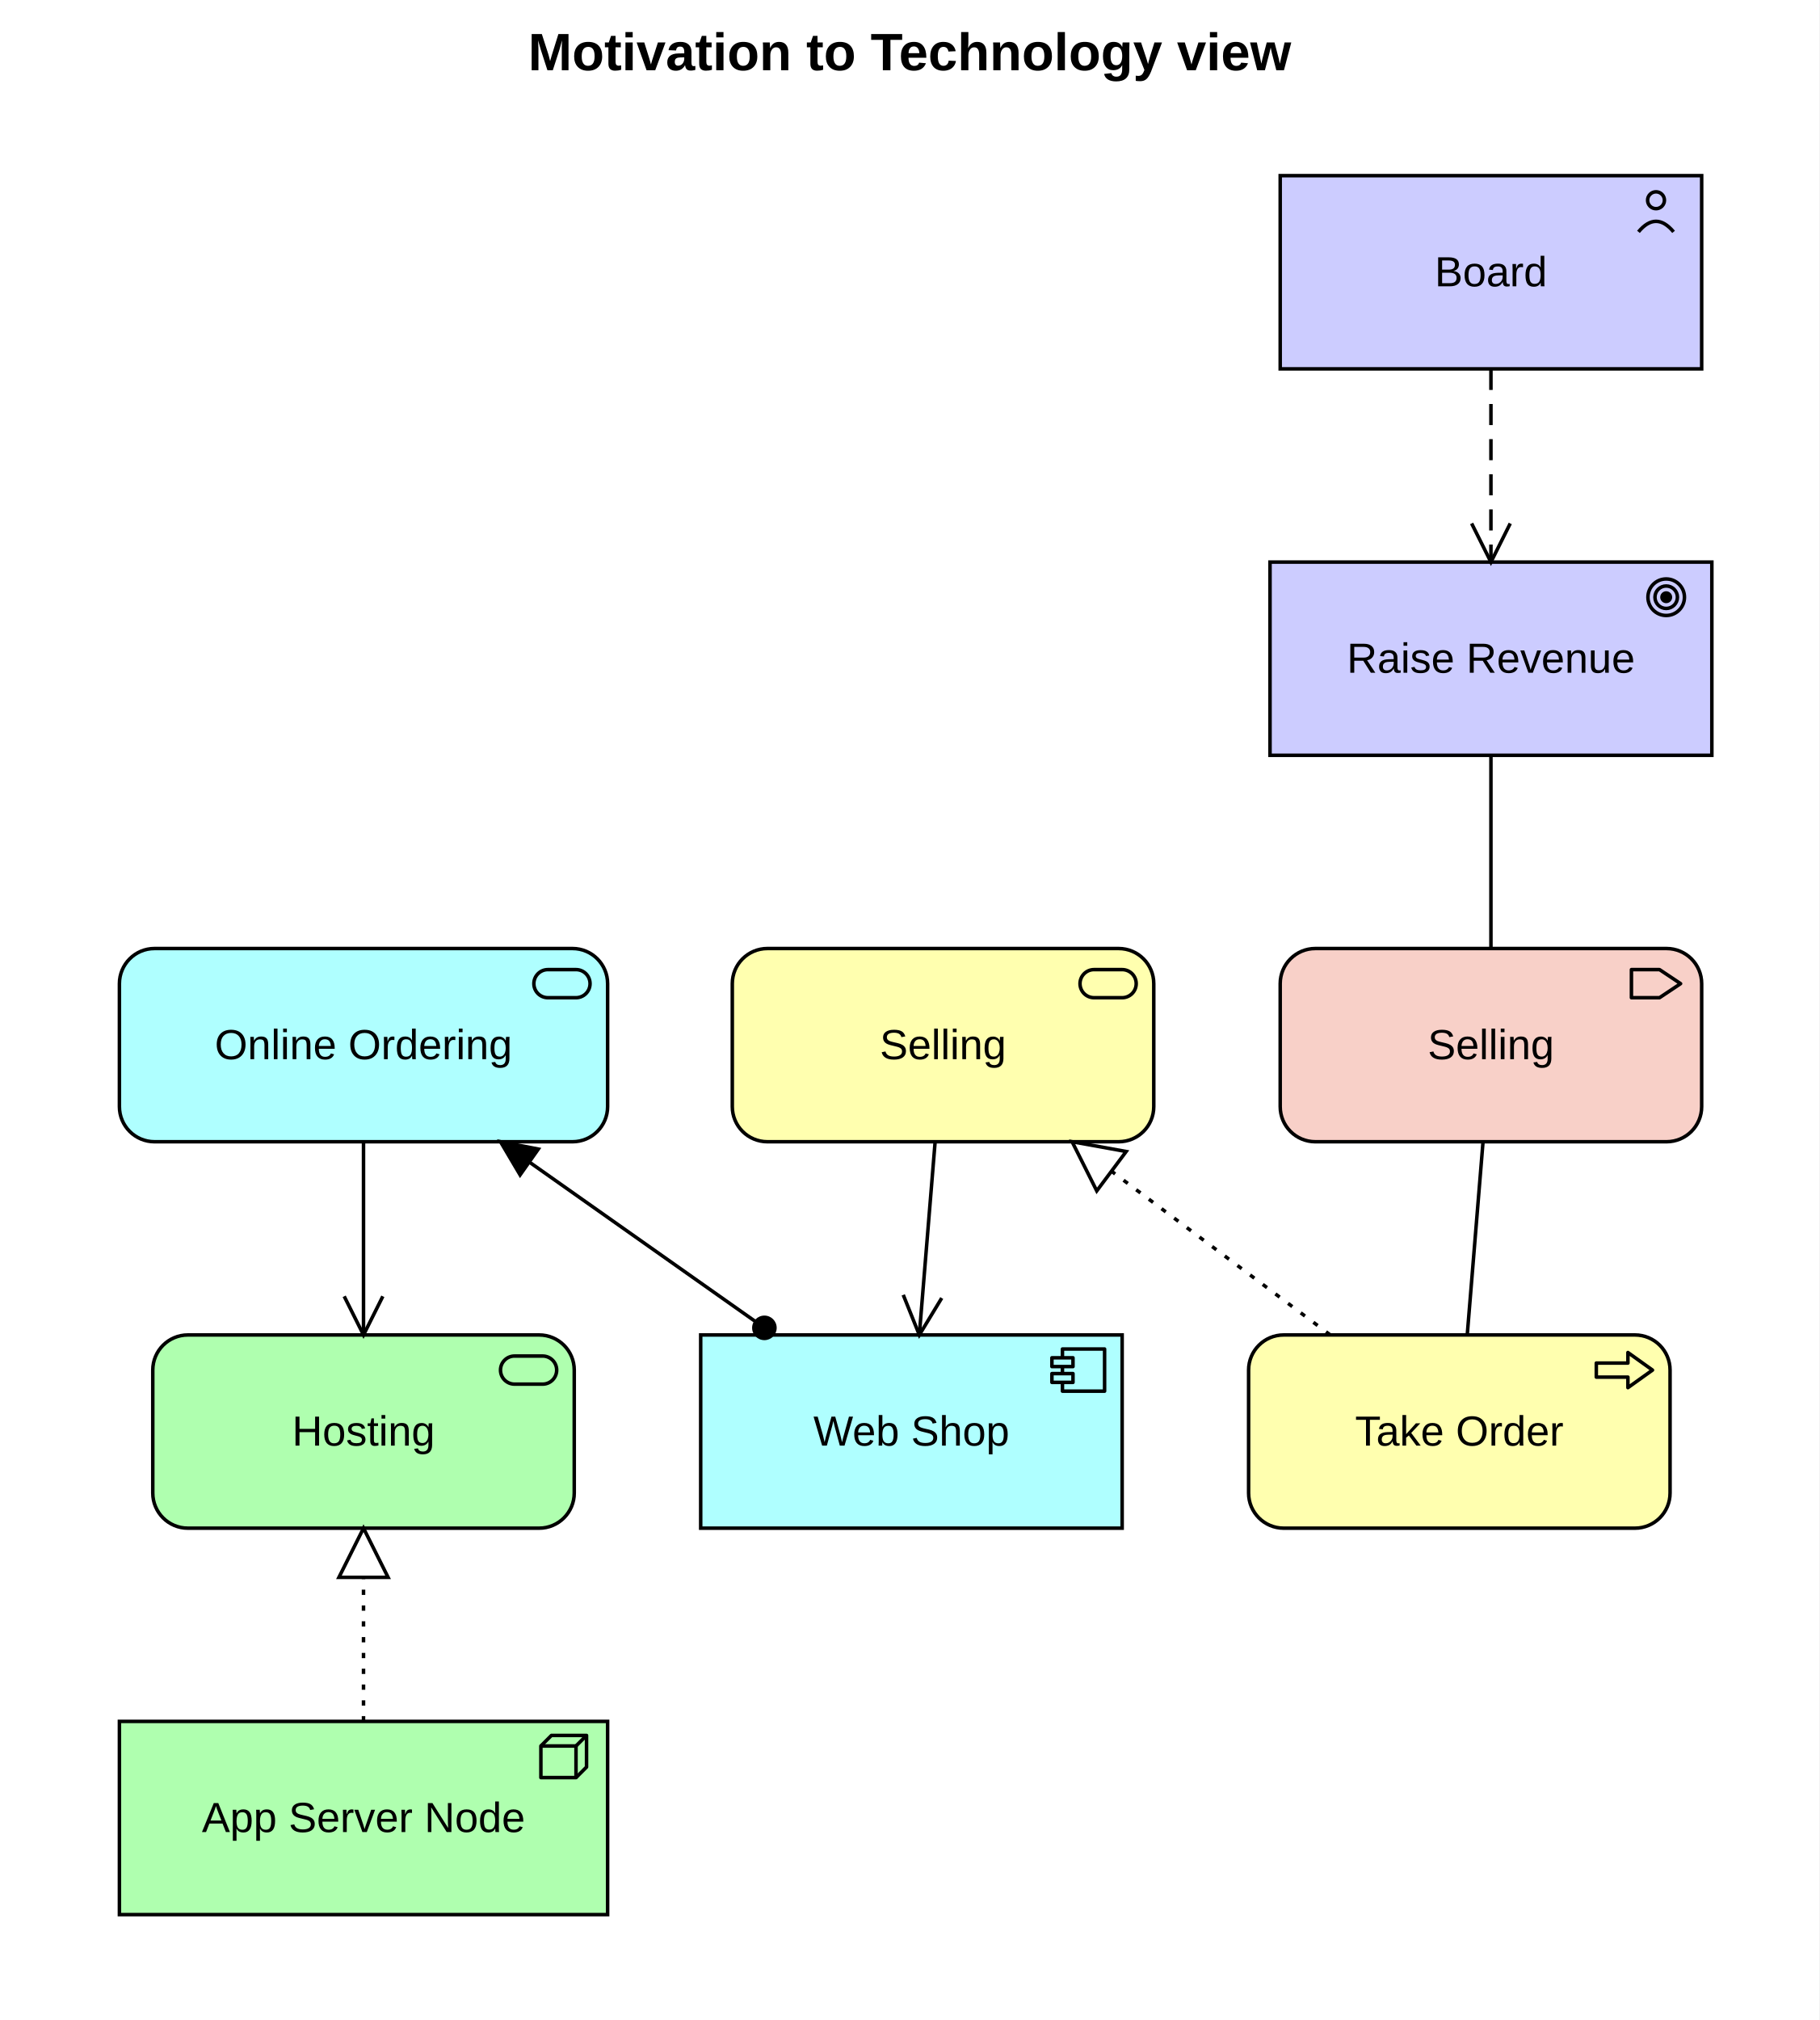
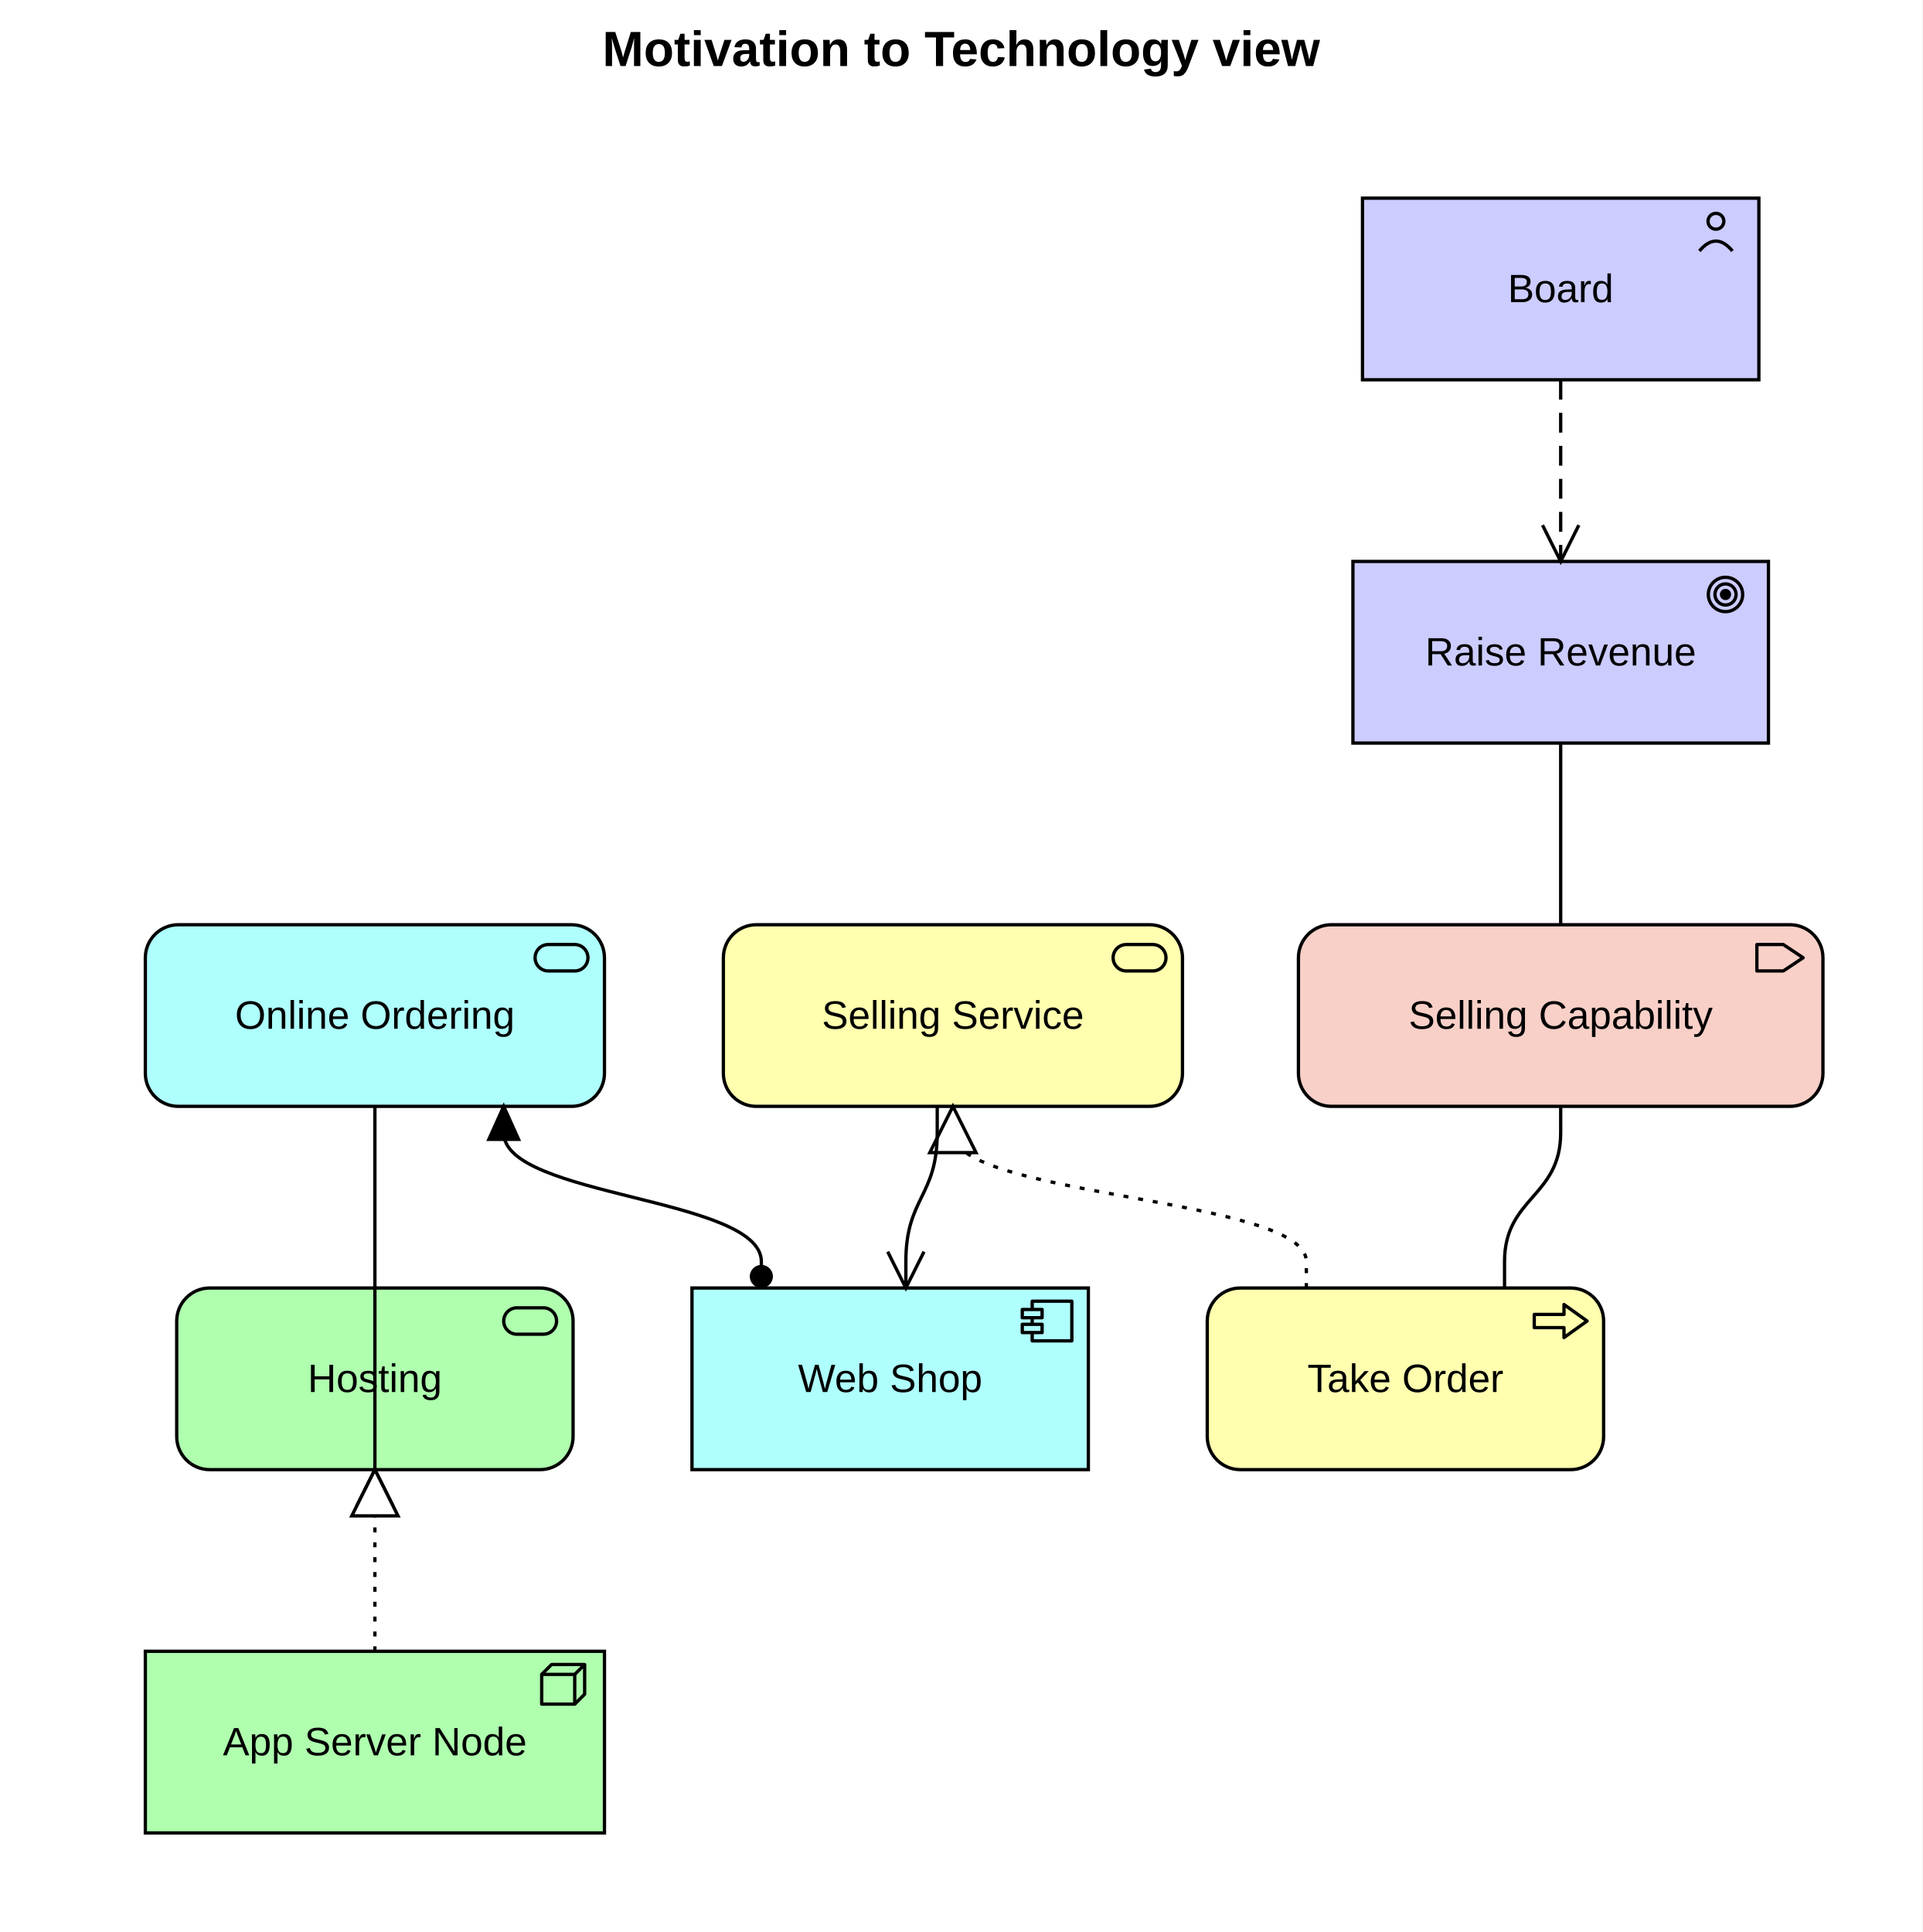
- <svg xmlns="http://www.w3.org/2000/svg" width="518" height="575" viewBox="0 0 518 575" font-family="Arial, Helvetica, sans-serif" font-size="12">
-   <rect x="0" y="0" width="518" height="575" fill="#ffffff" />
-   <text x="259" y="20" text-anchor="middle" font-size="15" font-weight="bold">Motivation to Technology view</text>
-   <g transform="translate(0,30)">
+ <svg xmlns="http://www.w3.org/2000/svg" width="582" height="585" viewBox="0 0 582 585" font-family="Arial, Helvetica, sans-serif" font-size="12">
+   <rect x="0" y="0" width="582" height="585" fill="#ffffff" />
+   <text x="291" y="20" text-anchor="middle" font-size="15" font-weight="bold">Motivation to Technology view</text>
+   <g transform="translate(10,40)">
    <g class="element stakeholder" data-id="board">
-       <rect fill="#CCCCFF" stroke="#000000" stroke-width="1" x="364.5" y="20" width="120" height="55" rx="0" ry="0" />
+       <rect fill="#CCCCFF" stroke="#000000" stroke-width="1" x="402.5" y="20" width="120" height="55" rx="0" ry="0" />
      <g stroke="#000" stroke-width="1" stroke-linejoin="round" fill="none">
-         <circle cx="471.5" cy="27" r="2.4" />
-         <path d="M466.5,36 Q471.5,30 476.5,36" />
+         <circle cx="509.5" cy="27" r="2.4" />
+         <path d="M504.5,36 Q509.5,30 514.5,36" />
      </g>
-       <text x="424.5" y="51.5" text-anchor="middle">Board</text>
+       <text x="462.5" y="51.5" text-anchor="middle">Board</text>
    </g>
    <g class="element goal" data-id="raiseRev">
-       <rect fill="#CCCCFF" stroke="#000000" stroke-width="1" x="361.6" y="130" width="125.8" height="55" rx="0" ry="0" />
+       <rect fill="#CCCCFF" stroke="#000000" stroke-width="1" x="399.6" y="130" width="125.8" height="55" rx="0" ry="0" />
      <g stroke="#000" stroke-width="1" stroke-linejoin="round" fill="none">
-         <circle cx="474.4" cy="140" r="5.2" />
-         <circle cx="474.4" cy="140" r="3.2" />
-         <circle cx="474.4" cy="140" r="1.2" fill="#000" />
+         <circle cx="512.4" cy="140" r="5.2" />
+         <circle cx="512.4" cy="140" r="3.2" />
+         <circle cx="512.4" cy="140" r="1.2" fill="#000" />
      </g>
-       <text x="424.5" y="161.5" text-anchor="middle">Raise Revenue</text>
+       <text x="462.5" y="161.5" text-anchor="middle">Raise Revenue</text>
    </g>
    <g class="element capability" data-id="sellingCap">
-       <rect fill="#F8D0C8" stroke="#000000" stroke-width="1" x="364.5" y="240" width="120" height="55" rx="10" ry="10" />
-       <path stroke="#000" stroke-width="1" stroke-linejoin="round" fill="none" d="M464.5,246 H472.5 L478.5,250 L472.5,254 H464.5 Z" />
-       <text x="424.5" y="271.5" text-anchor="middle">Selling</text>
+       <rect fill="#F8D0C8" stroke="#000000" stroke-width="1" x="383.1" y="240" width="158.8" height="55" rx="10" ry="10" />
+       <path stroke="#000" stroke-width="1" stroke-linejoin="round" fill="none" d="M521.9,246 H529.9 L535.9,250 L529.9,254 H521.9 Z" />
+       <text x="462.5" y="271.5" text-anchor="middle">Selling Capability</text>
    </g>
    <g class="element business-process" data-id="takeOrder">
      <rect fill="#FFFFAF" stroke="#000000" stroke-width="1" x="355.5" y="350" width="120" height="55" rx="10" ry="10" />
      <path stroke="#000" stroke-width="1" stroke-linejoin="round" fill="none" d="M454.5,358 H463.5 V355 L470.5,360 L463.5,365 V362 H454.5 Z" />
      <text x="415.5" y="381.5" text-anchor="middle">Take Order</text>
    </g>
    <g class="element business-service" data-id="selling">
-       <rect fill="#FFFFAF" stroke="#000000" stroke-width="1" x="208.5" y="240" width="120" height="55" rx="10" ry="10" />
-       <rect stroke="#000" stroke-width="1" stroke-linejoin="round" fill="none" x="307.5" y="246" width="16" height="8" rx="4" ry="4" />
-       <text x="268.5" y="271.5" text-anchor="middle">Selling</text>
+       <rect fill="#FFFFAF" stroke="#000000" stroke-width="1" x="209" y="240" width="139" height="55" rx="10" ry="10" />
+       <rect stroke="#000" stroke-width="1" stroke-linejoin="round" fill="none" x="327" y="246" width="16" height="8" rx="4" ry="4" />
+       <text x="278.5" y="271.5" text-anchor="middle">Selling Service</text>
    </g>
    <g class="element application-component" data-id="webShop">
      <rect fill="#AFFFFF" stroke="#000000" stroke-width="1" x="199.5" y="350" width="120" height="55" rx="0" ry="0" />
      <g stroke="#000" stroke-width="1" stroke-linejoin="round" fill="#AFFFFF">
        <rect x="302.5" y="354" width="12" height="12" />
        <rect x="299.5" y="356.5" width="6" height="2.5" />
        <rect x="299.5" y="361" width="6" height="2.5" />
      </g>
      <text x="259.5" y="381.5" text-anchor="middle">Web Shop</text>
    </g>
    <g class="element application-service" data-id="ordering">
      <rect fill="#AFFFFF" stroke="#000000" stroke-width="1" x="34" y="240" width="139" height="55" rx="10" ry="10" />
      <rect stroke="#000" stroke-width="1" stroke-linejoin="round" fill="none" x="152" y="246" width="16" height="8" rx="4" ry="4" />
      <text x="103.5" y="271.5" text-anchor="middle">Online Ordering</text>
    </g>
    <g class="element node" data-id="appNode">
      <rect fill="#AFFFAF" stroke="#000000" stroke-width="1" x="34" y="460" width="139" height="55" rx="0" ry="0" />
      <g stroke="#000" stroke-width="1" stroke-linejoin="round" fill="none">
        <rect x="154" y="467" width="10" height="9" />
        <path d="M154,467 L157,464 H167 V473 L164,476 M164,467 L167,464" />
      </g>
      <text x="103.5" y="491.5" text-anchor="middle">App Server Node</text>
    </g>
    <g class="element technology-service" data-id="hosting">
      <rect fill="#AFFFAF" stroke="#000000" stroke-width="1" x="43.5" y="350" width="120" height="55" rx="10" ry="10" />
      <rect stroke="#000" stroke-width="1" stroke-linejoin="round" fill="none" x="142.5" y="356" width="16" height="8" rx="4" ry="4" />
      <text x="103.5" y="381.5" text-anchor="middle">Hosting</text>
    </g>
    <g class="relationship influence" data-source="board" data-target="raiseRev">
-       <path d="M424.5,75 L424.5,130" fill="none" stroke="#000" stroke-width="1" stroke-dasharray="6 4" />
-       <path d="M419,119 L424.5,130 L430,119" fill="none" stroke="#000" stroke-width="1" />
+       <path d="M462.5,75L462.5,83L462.5,130" fill="none" stroke="#000" stroke-width="1" stroke-dasharray="6 4" />
+       <path d="M457,119 L462.5,130 L468,119" fill="none" stroke="#000" stroke-width="1" />
    </g>
    <g class="relationship association" data-source="raiseRev" data-target="sellingCap">
-       <path d="M424.5,185 L424.5,240" fill="none" stroke="#000" stroke-width="1" />
+       <path d="M462.5,185L462.5,193L462.5,240" fill="none" stroke="#000" stroke-width="1" />
    </g>
    <g class="relationship association" data-source="sellingCap" data-target="takeOrder">
-       <path d="M422.25,295 L417.75,350" fill="none" stroke="#000" stroke-width="1" />
+       <path d="M462.5,295L462.5,303C462.5,322.5 445.5,322.5 445.5,342L445.5,350" fill="none" stroke="#000" stroke-width="1" />
    </g>
    <g class="relationship realization" data-source="takeOrder" data-target="selling">
-       <path d="M378.75,350 L316.46,303.39" fill="none" stroke="#000" stroke-width="1" stroke-dasharray="1.5 3" />
-       <path d="M305.25,295 L320.65,297.78 L312.27,308.99 Z" fill="#fff" stroke="#000" stroke-width="1" />
+       <path d="M385.5,350L385.5,342C385.5,322.5 278.5,322.5 278.5,303L278.5,295" fill="none" stroke="#000" stroke-width="1" stroke-dasharray="1.5 3" />
+       <path d="M278.5,295 L285.5,309 L271.5,309 Z" fill="#fff" stroke="#000" stroke-width="1" />
    </g>
    <g class="relationship serving" data-source="selling" data-target="webShop">
-       <path d="M266.25,295 L261.75,350" fill="none" stroke="#000" stroke-width="1" />
-       <path d="M257.17,338.59 L261.75,350 L268.13,339.49" fill="none" stroke="#000" stroke-width="1" />
+       <path d="M273.75,295L273.75,303C273.75,322.5 264.25,322.5 264.25,342L264.25,350" fill="none" stroke="#000" stroke-width="1" />
+       <path d="M258.75,339 L264.25,350 L269.75,339" fill="none" stroke="#000" stroke-width="1" />
    </g>
    <g class="relationship assignment" data-source="webShop" data-target="ordering">
-       <path d="M217.64,347.98 L150.67,300.76" fill="none" stroke="#000" stroke-width="1" />
-       <circle cx="217.64" cy="347.98" r="3.5" fill="#000" />
-       <path d="M142.5,295 L153.27,297.09 L148.08,304.44 Z" fill="#000" stroke="#000" stroke-width="1" />
+       <path d="M220.5,350L220.5,342C220.5,322.5 142.5,322.5 142.5,303L142.5,295" fill="none" stroke="#000" stroke-width="1" />
+       <circle cx="220.5" cy="346.5" r="3.5" fill="#000" />
+       <path d="M142.5,295 L147,305 L138,305 Z" fill="#000" stroke="#000" stroke-width="1" />
    </g>
    <g class="relationship serving" data-source="ordering" data-target="hosting">
-       <path d="M103.5,295 L103.5,350" fill="none" stroke="#000" stroke-width="1" />
-       <path d="M98,339 L103.5,350 L109,339" fill="none" stroke="#000" stroke-width="1" />
+       <path d="M103.5,295L103.5,303C103.5,305 103.5,303 103.5,321.333C103.5,339.667 103.5,376.333 103.5,394.667L103.5,413L103.5,405" fill="none" stroke="#000" stroke-width="1" />
+       <path d="M109,416 L103.5,405 L98,416" fill="none" stroke="#000" stroke-width="1" />
    </g>
    <g class="relationship realization" data-source="appNode" data-target="hosting">
-       <path d="M103.5,460 L103.5,419" fill="none" stroke="#000" stroke-width="1" stroke-dasharray="1.5 3" />
+       <path d="M103.5,460L103.5,452C103.5,450 103.5,452 103.5,445.5C103.5,439 103.5,426 103.5,419.5L103.5,413L103.5,405" fill="none" stroke="#000" stroke-width="1" stroke-dasharray="1.5 3" />
      <path d="M103.5,405 L110.5,419 L96.5,419 Z" fill="#fff" stroke="#000" stroke-width="1" />
    </g>
  </g>
</svg>
